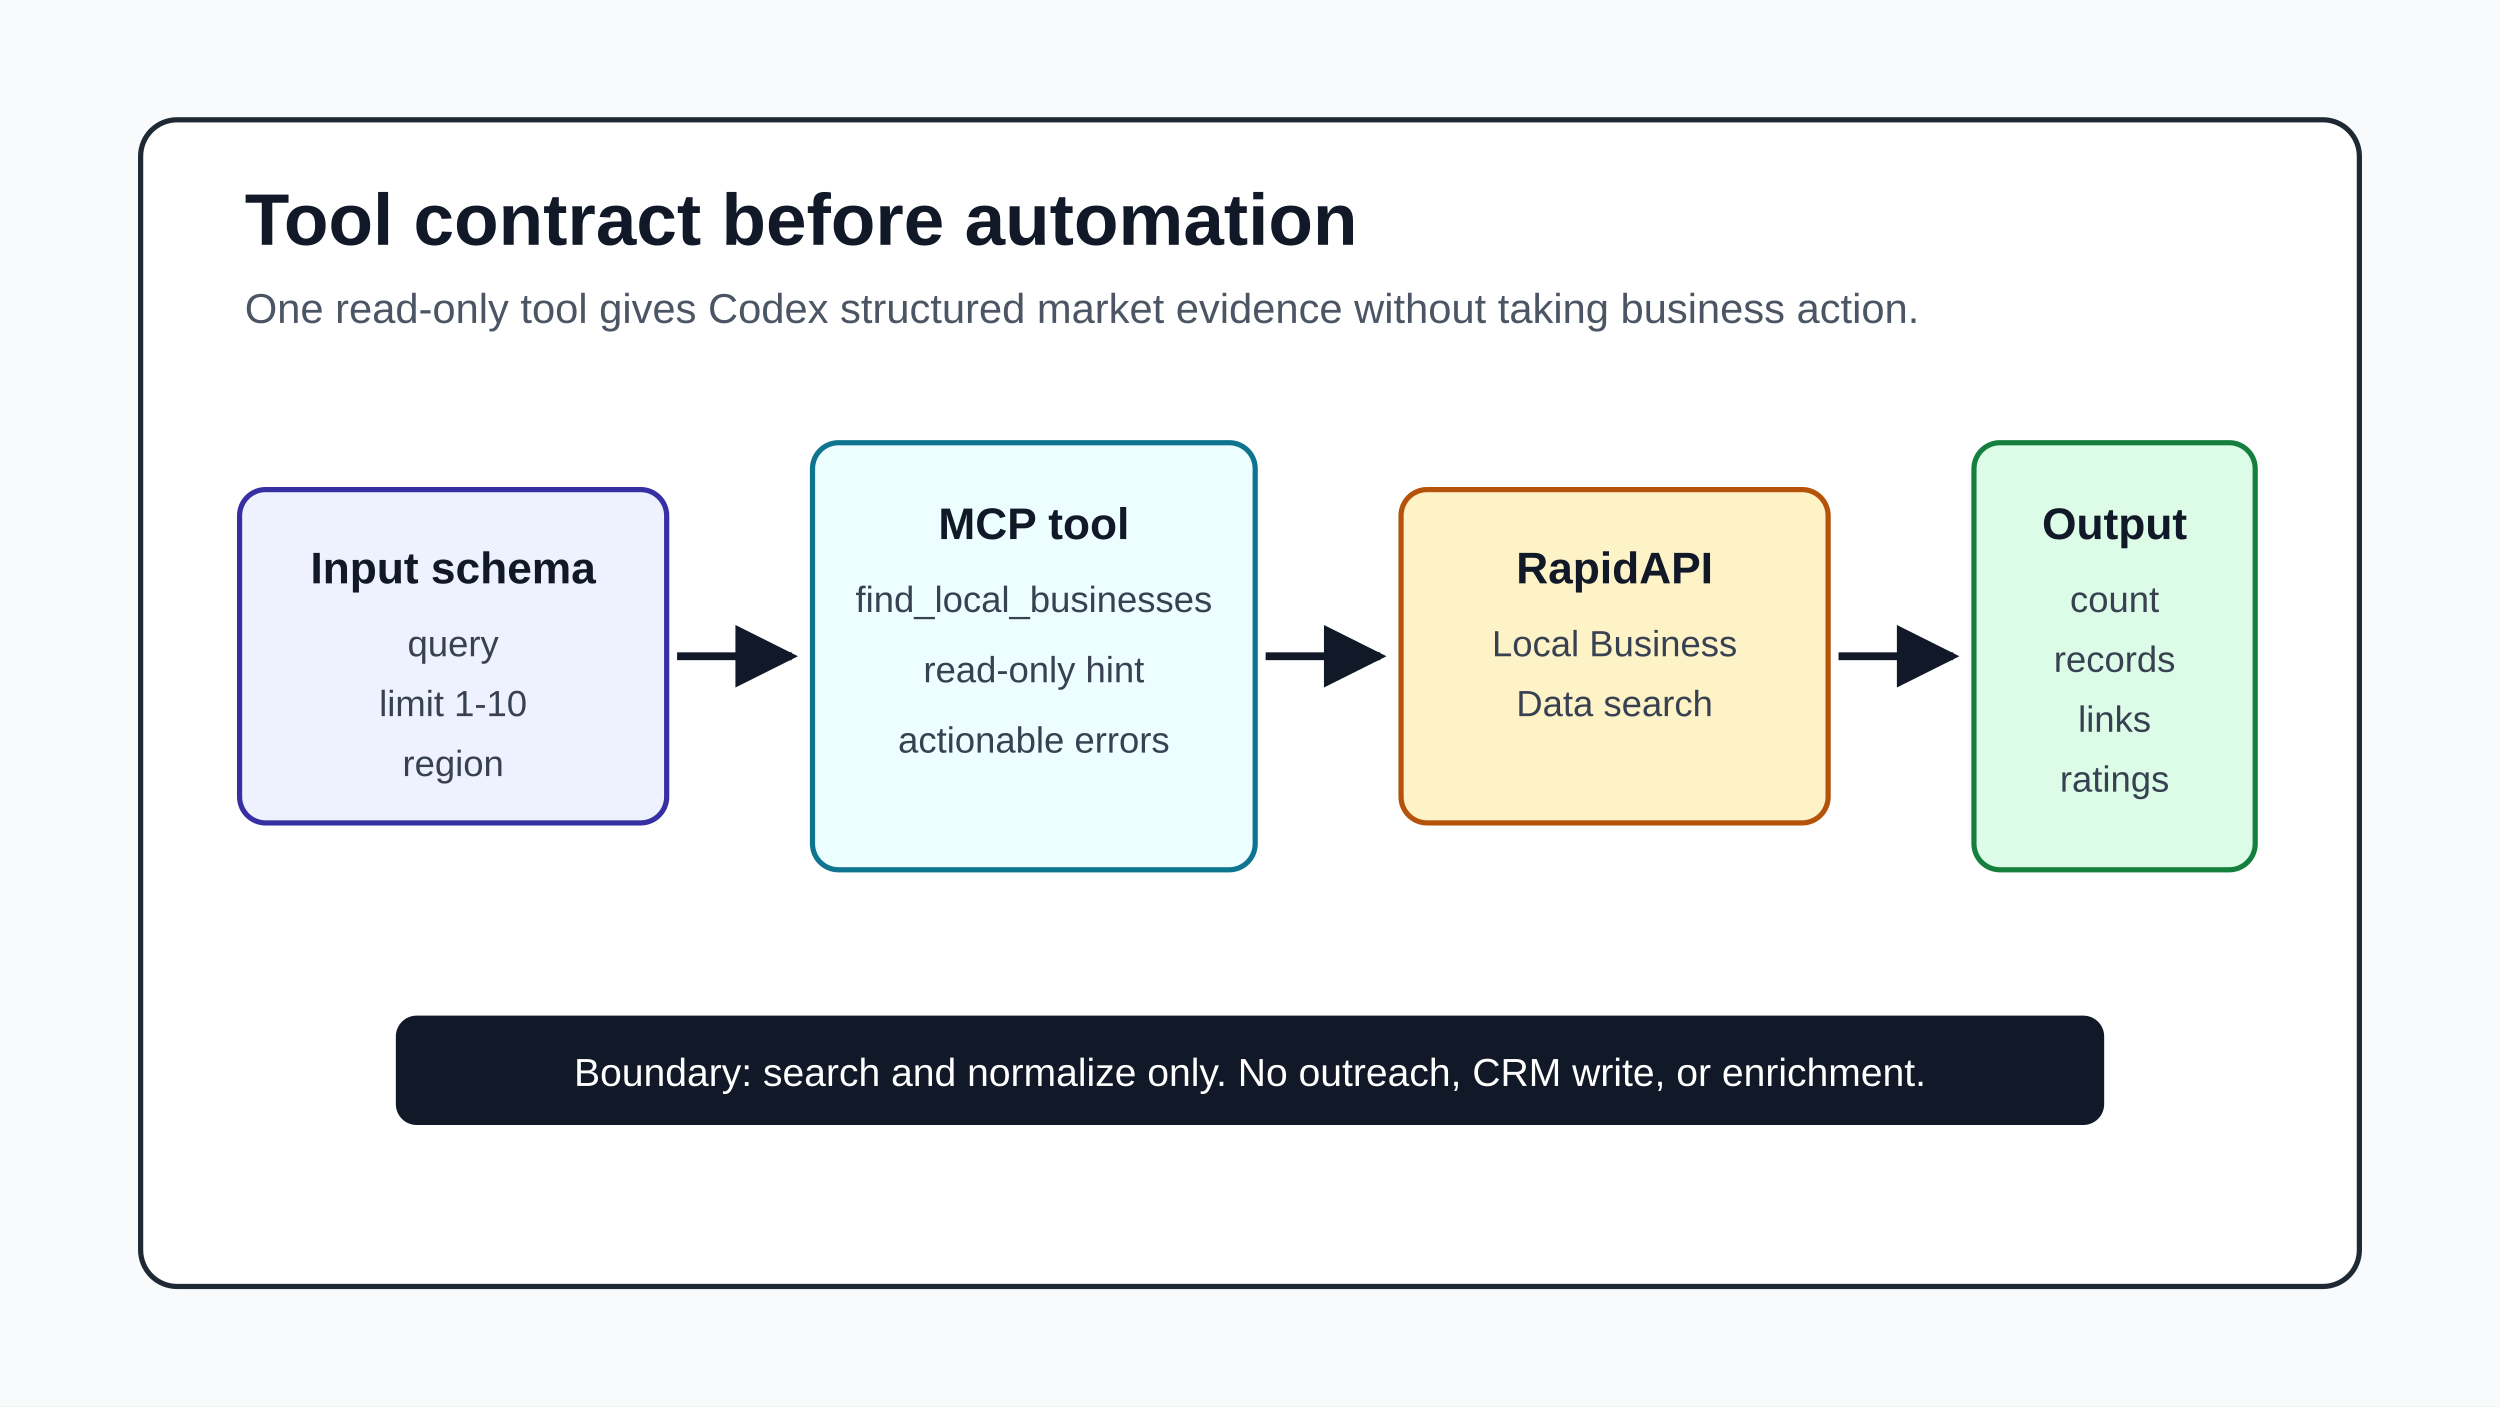
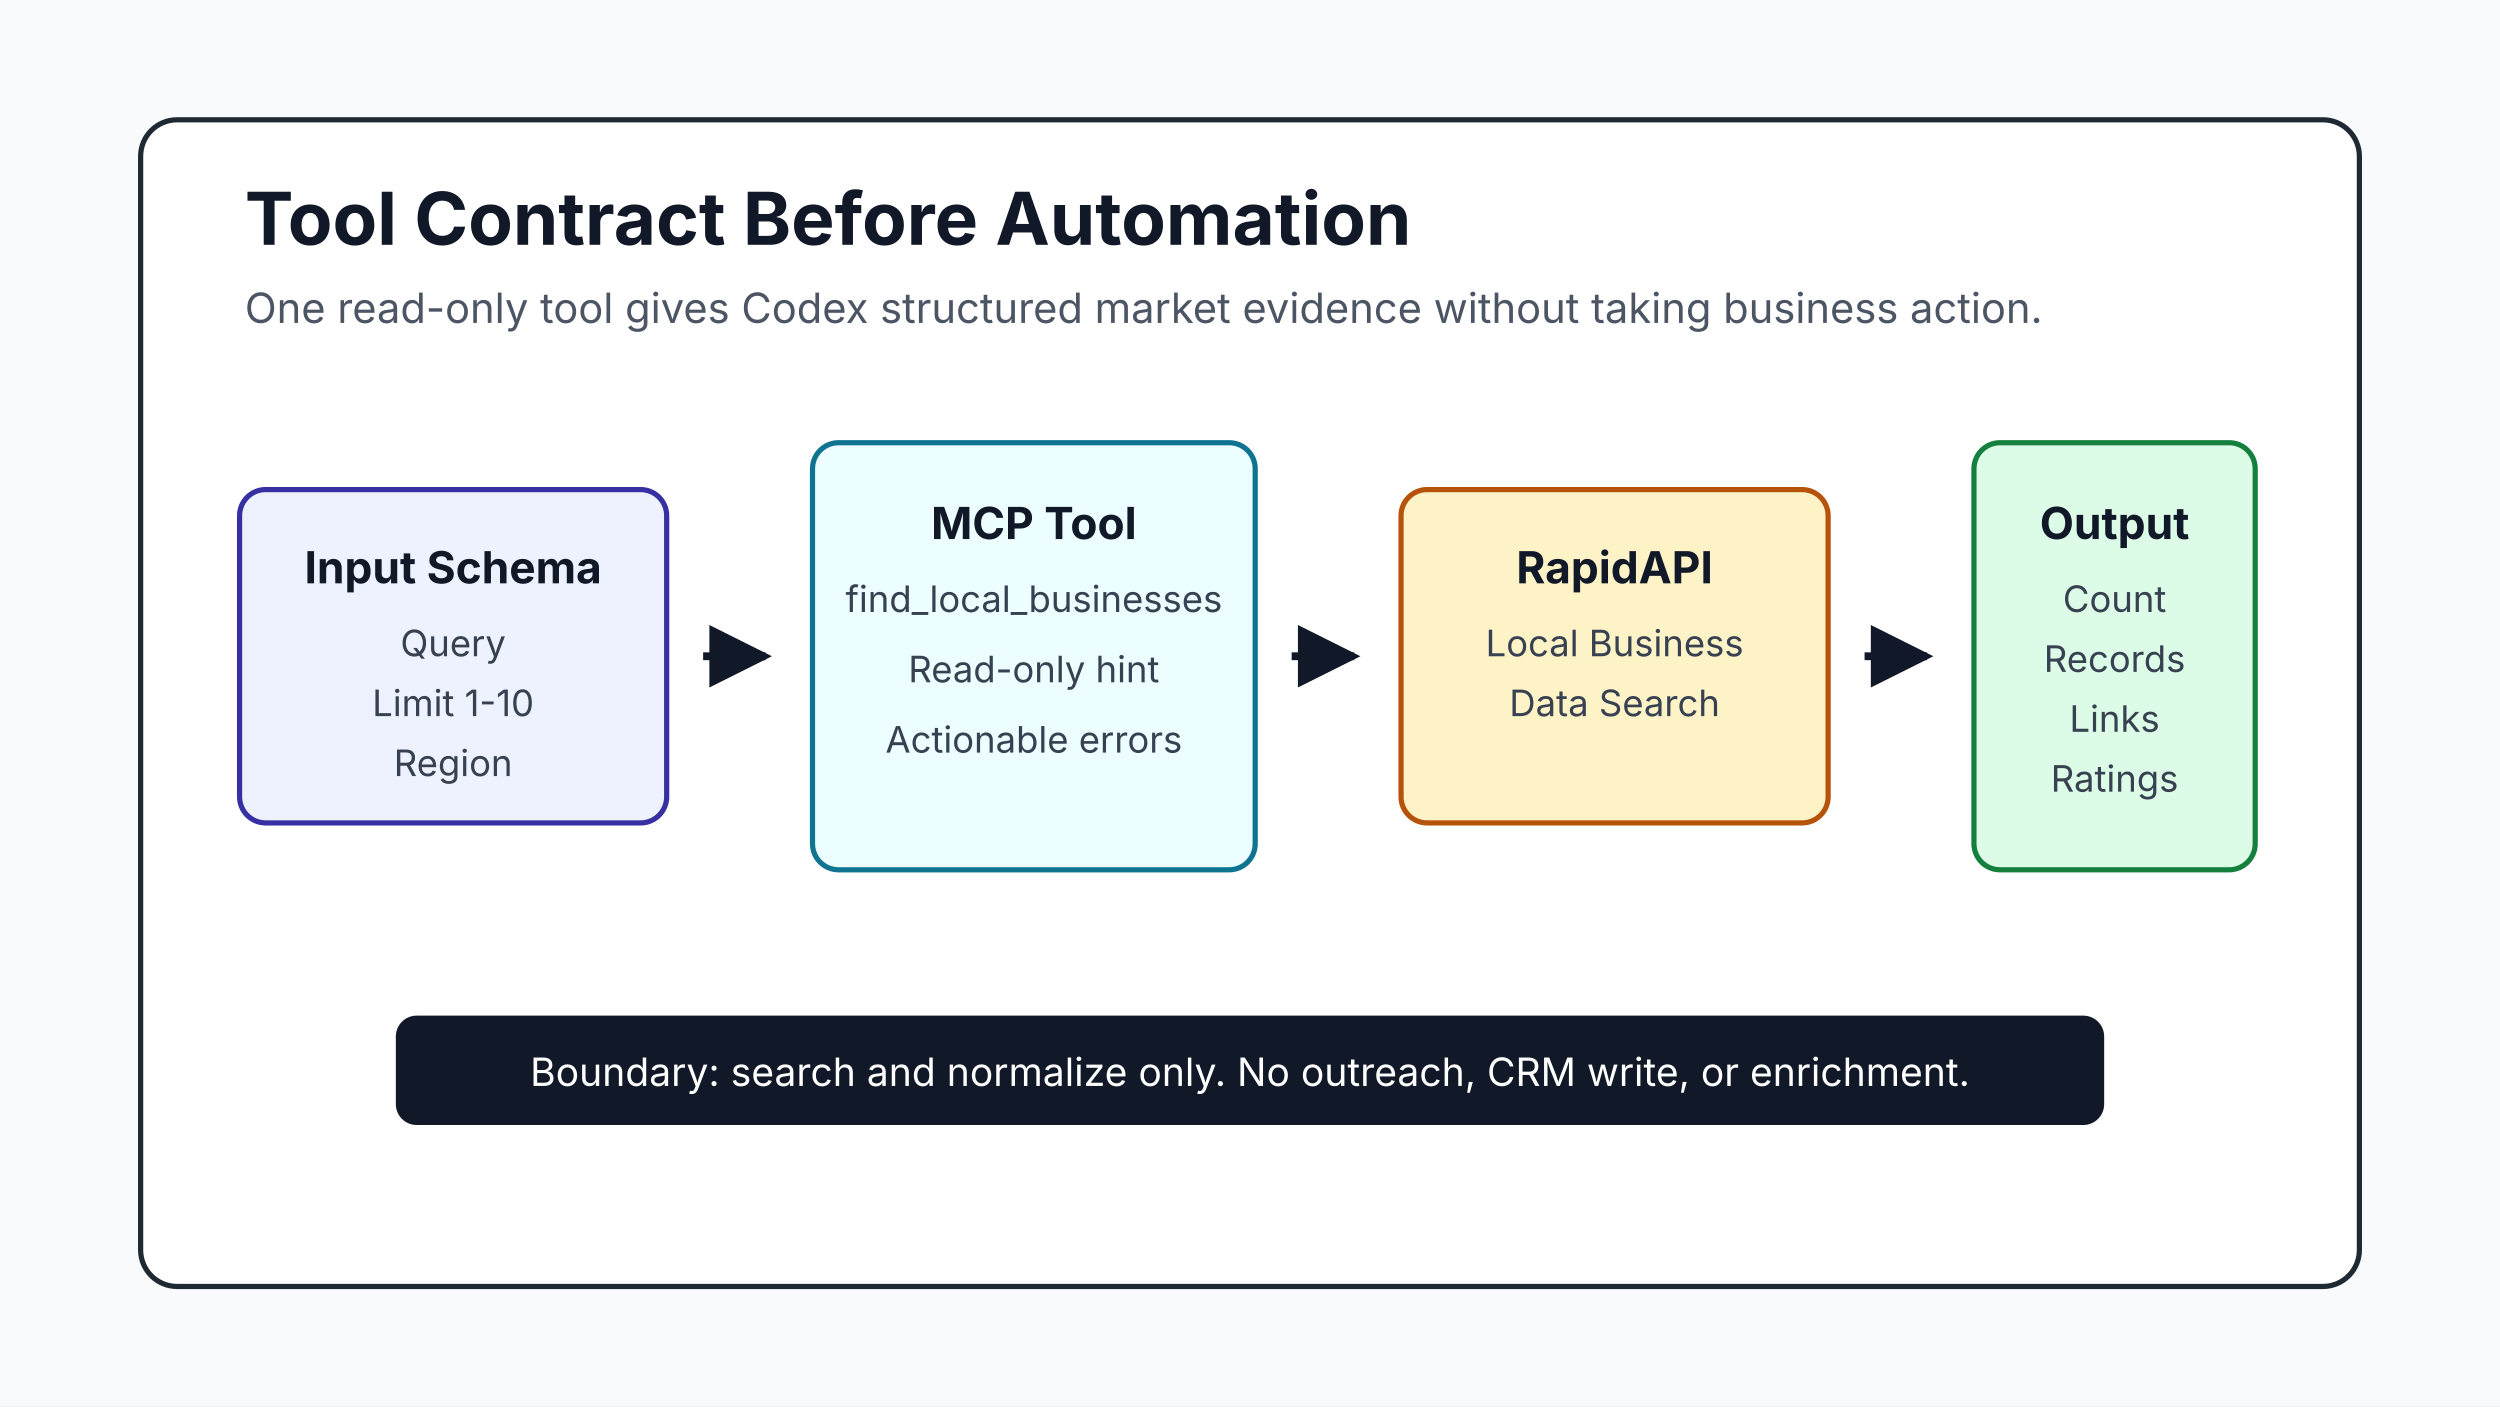
<svg xmlns="http://www.w3.org/2000/svg" viewBox="0 0 960 540" role="img" aria-labelledby="title desc">
  <rect width="960" height="540" fill="#f8fafc" />
  <rect x="54" y="46" width="852" height="448" rx="14" fill="#ffffff" stroke="#1f2933" stroke-width="2" />
-   <text x="94" y="94" font-family="Arial, sans-serif" font-size="28" font-weight="700" fill="#111827">Tool contract before automation</text>
-   <text x="94" y="124" font-family="Arial, sans-serif" font-size="16" fill="#4b5563">One read-only tool gives Codex structured market evidence without taking business action.</text>
-   <g font-family="Arial, sans-serif">
+   <text x="94" y="94" font-family="Inter, Arial, sans-serif" font-size="28" font-weight="700" fill="#111827">Tool Contract Before Automation</text>
+   <text x="94" y="124" font-family="Inter, Arial, sans-serif" font-size="16" fill="#4b5563">One read-only tool gives Codex structured market evidence without taking business action.</text>
+   <g font-family="Inter, Arial, sans-serif">
    <rect x="92" y="188" width="164" height="128" rx="10" fill="#eef2ff" stroke="#3730a3" stroke-width="2" />
-     <text x="174" y="224" text-anchor="middle" font-size="17" font-weight="700" fill="#111827">Input schema</text>
-     <text x="174" y="252" text-anchor="middle" font-size="14" fill="#374151">query</text>
-     <text x="174" y="275" text-anchor="middle" font-size="14" fill="#374151">limit 1-10</text>
-     <text x="174" y="298" text-anchor="middle" font-size="14" fill="#374151">region</text>
+     <text x="174" y="224" text-anchor="middle" font-size="17" font-weight="700" fill="#111827">Input Schema</text>
+     <text x="174" y="252" text-anchor="middle" font-size="14" fill="#374151">Query</text>
+     <text x="174" y="275" text-anchor="middle" font-size="14" fill="#374151">Limit 1-10</text>
+     <text x="174" y="298" text-anchor="middle" font-size="14" fill="#374151">Region</text>
    <rect x="312" y="170" width="170" height="164" rx="10" fill="#ecfeff" stroke="#0e7490" stroke-width="2" />
-     <text x="397" y="207" text-anchor="middle" font-size="17" font-weight="700" fill="#111827">MCP tool</text>
+     <text x="397" y="207" text-anchor="middle" font-size="17" font-weight="700" fill="#111827">MCP Tool</text>
    <text x="397" y="235" text-anchor="middle" font-size="14" fill="#374151">find_local_businesses</text>
-     <text x="397" y="262" text-anchor="middle" font-size="14" fill="#374151">read-only hint</text>
-     <text x="397" y="289" text-anchor="middle" font-size="14" fill="#374151">actionable errors</text>
+     <text x="397" y="262" text-anchor="middle" font-size="14" fill="#374151">Read-only hint</text>
+     <text x="397" y="289" text-anchor="middle" font-size="14" fill="#374151">Actionable errors</text>
    <rect x="538" y="188" width="164" height="128" rx="10" fill="#fef3c7" stroke="#b45309" stroke-width="2" />
    <text x="620" y="224" text-anchor="middle" font-size="17" font-weight="700" fill="#111827">RapidAPI</text>
    <text x="620" y="252" text-anchor="middle" font-size="14" fill="#374151">Local Business</text>
-     <text x="620" y="275" text-anchor="middle" font-size="14" fill="#374151">Data search</text>
+     <text x="620" y="275" text-anchor="middle" font-size="14" fill="#374151">Data Search</text>
    <rect x="758" y="170" width="108" height="164" rx="10" fill="#dcfce7" stroke="#15803d" stroke-width="2" />
    <text x="812" y="207" text-anchor="middle" font-size="17" font-weight="700" fill="#111827">Output</text>
-     <text x="812" y="235" text-anchor="middle" font-size="14" fill="#374151">count</text>
-     <text x="812" y="258" text-anchor="middle" font-size="14" fill="#374151">records</text>
-     <text x="812" y="281" text-anchor="middle" font-size="14" fill="#374151">links</text>
-     <text x="812" y="304" text-anchor="middle" font-size="14" fill="#374151">ratings</text>
-     <path d="M260 252 H304" stroke="#111827" stroke-width="3" marker-end="url(#arrow)" />
-     <path d="M486 252 H530" stroke="#111827" stroke-width="3" marker-end="url(#arrow)" />
-     <path d="M706 252 H750" stroke="#111827" stroke-width="3" marker-end="url(#arrow)" />
+     <text x="812" y="235" text-anchor="middle" font-size="14" fill="#374151">Count</text>
+     <text x="812" y="258" text-anchor="middle" font-size="14" fill="#374151">Records</text>
+     <text x="812" y="281" text-anchor="middle" font-size="14" fill="#374151">Links</text>
+     <text x="812" y="304" text-anchor="middle" font-size="14" fill="#374151">Ratings</text>
+     <path d="M270 252 H294" stroke="#111827" stroke-width="3" marker-end="url(#arrow)" />
+     <path d="M496 252 H520" stroke="#111827" stroke-width="3" marker-end="url(#arrow)" />
+     <path d="M716 252 H740" stroke="#111827" stroke-width="3" marker-end="url(#arrow)" />
  </g>
  <rect x="152" y="390" width="656" height="42" rx="8" fill="#111827" />
-   <text x="480" y="417" text-anchor="middle" font-family="Arial, sans-serif" font-size="15" fill="#ffffff">Boundary: search and normalize only. No outreach, CRM write, or enrichment.</text>
+   <text x="480" y="417" text-anchor="middle" font-family="Inter, Arial, sans-serif" font-size="15" fill="#ffffff">Boundary: search and normalize only. No outreach, CRM write, or enrichment.</text>
  <defs>
    <marker id="arrow" viewBox="0 0 10 10" refX="9" refY="5" markerWidth="8" markerHeight="8" orient="auto-start-reverse">
      <path d="M 0 0 L 10 5 L 0 10 z" fill="#111827" />
    </marker>
  </defs>
</svg>
